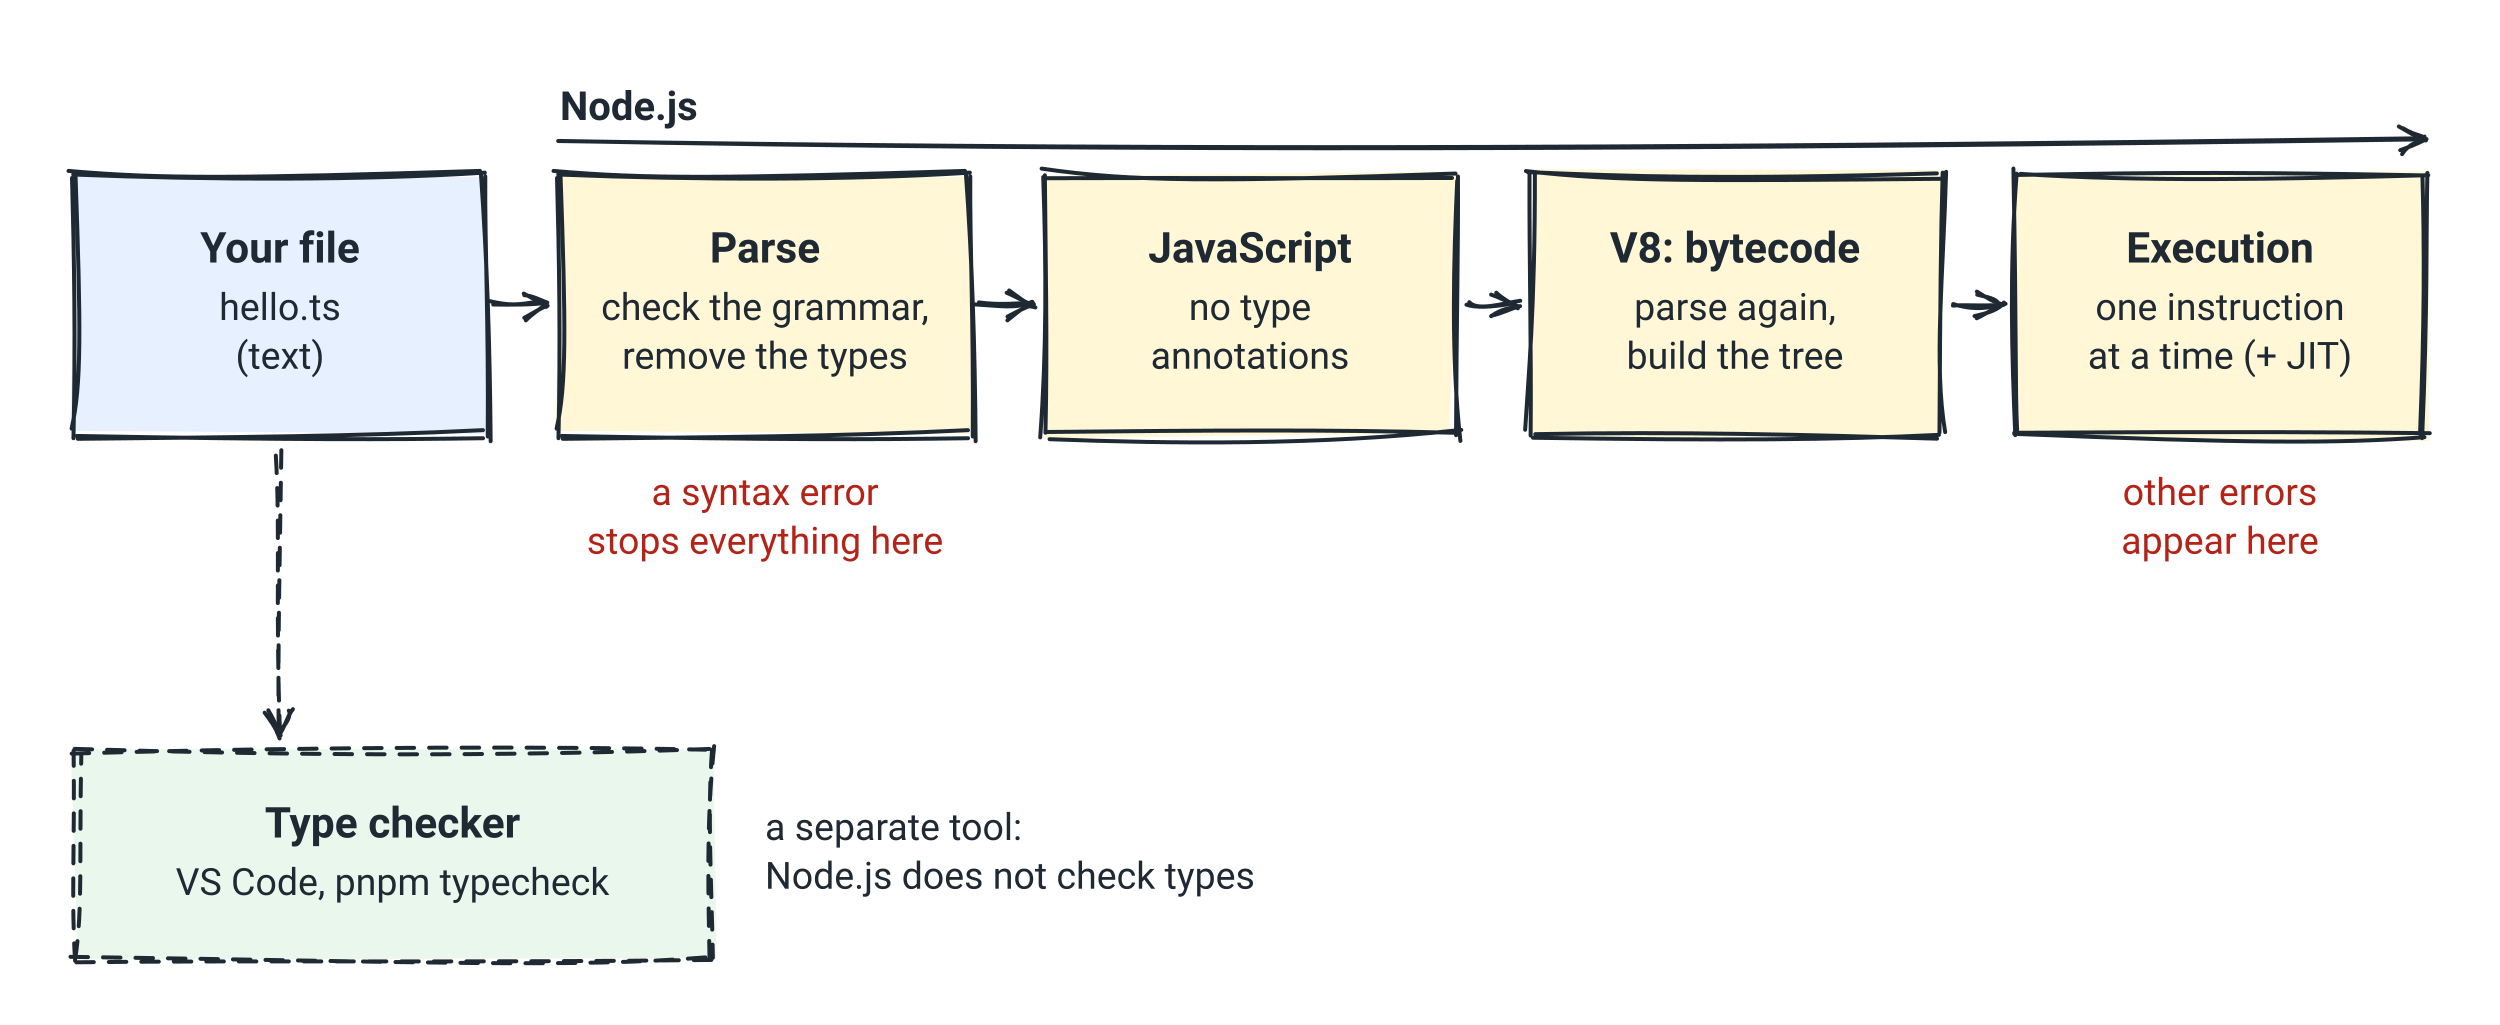
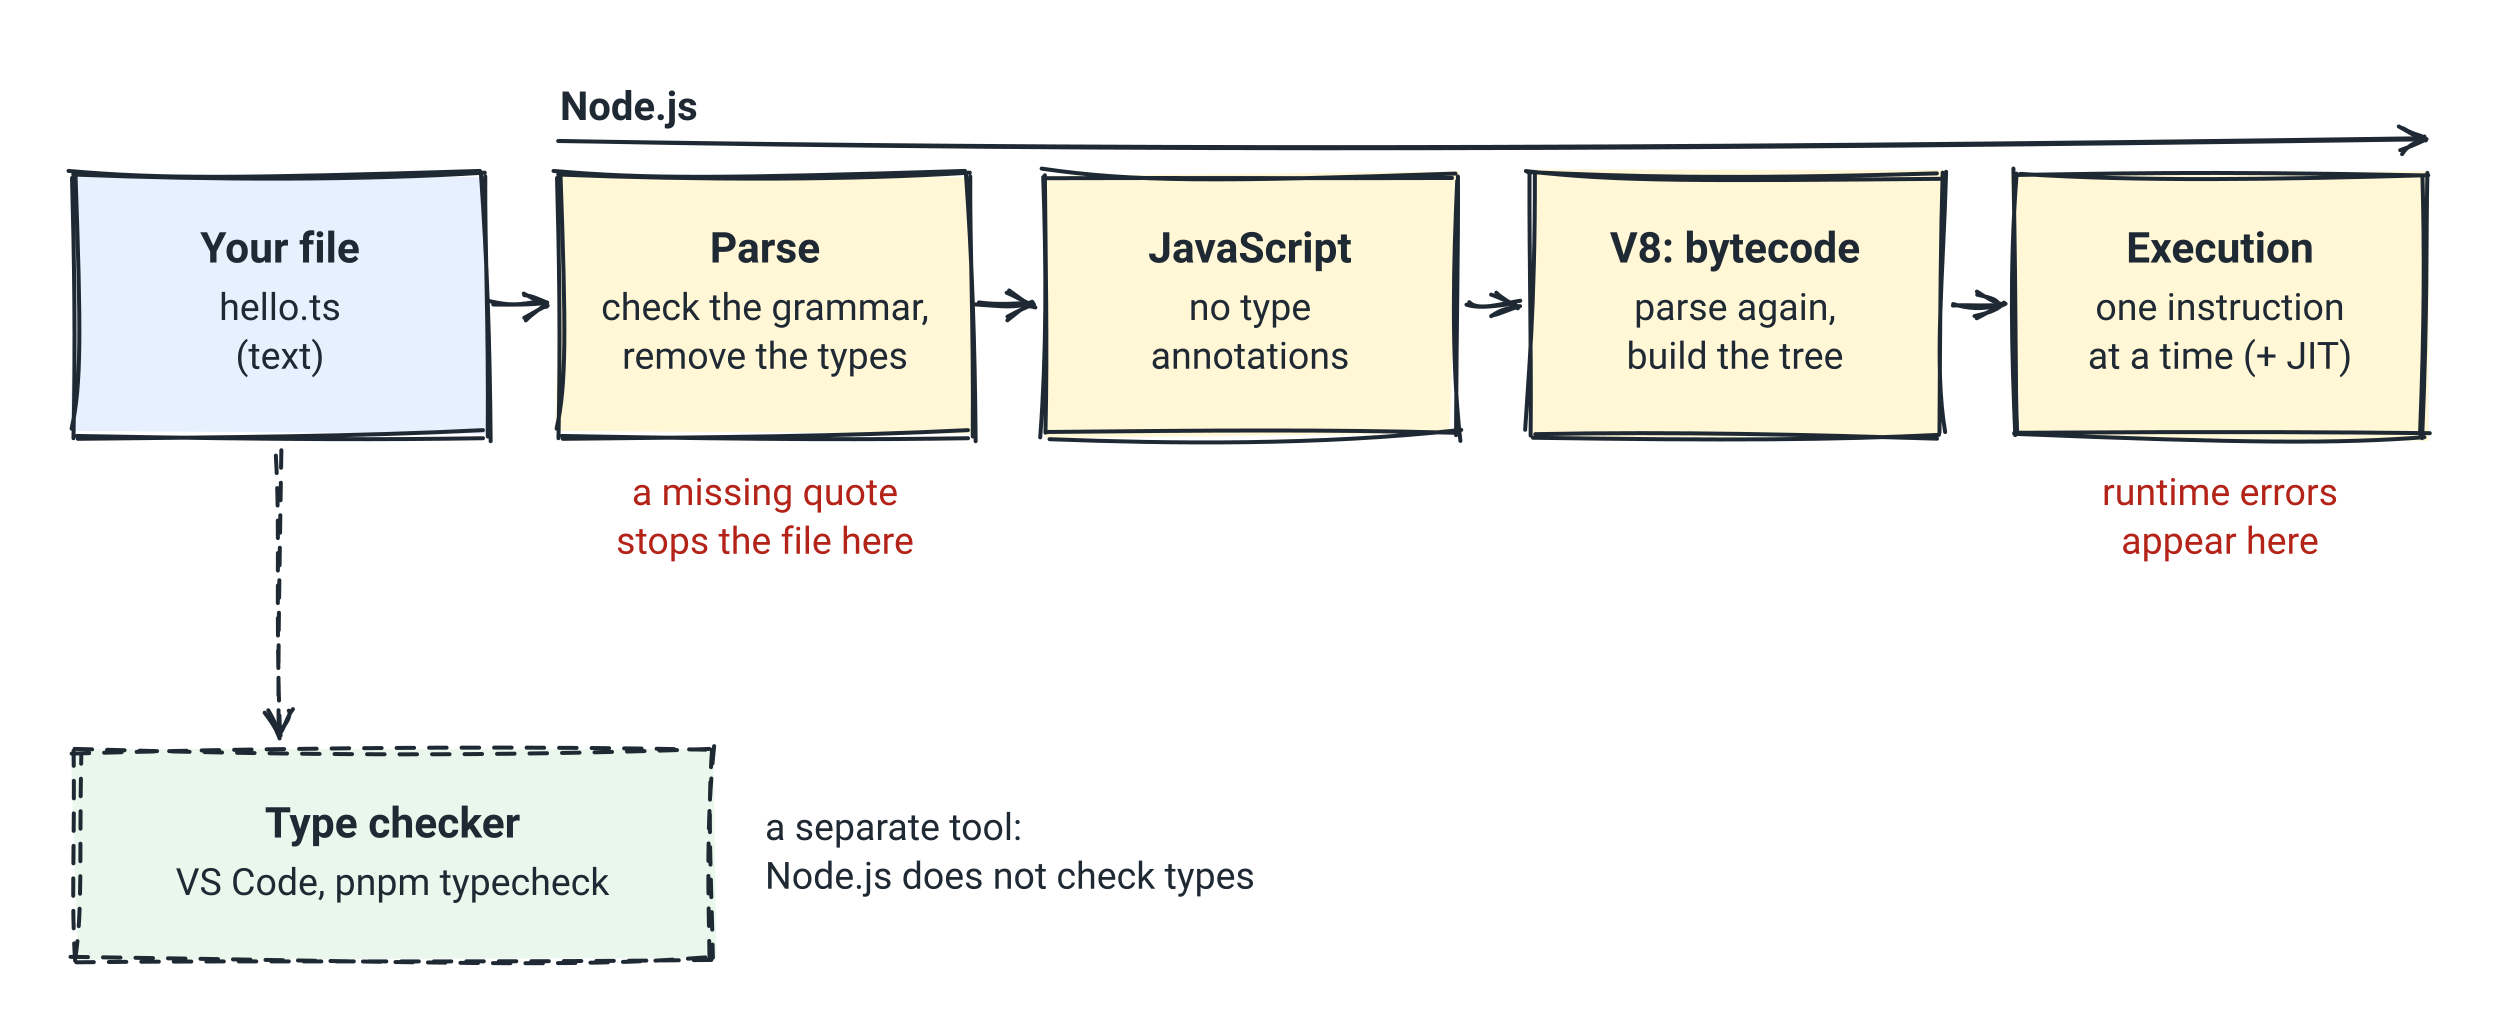
<svg xmlns="http://www.w3.org/2000/svg" viewBox="0 0 1000 410" width="1000" height="410" font-family="system-ui, -apple-system, 'Segoe UI', Roboto, sans-serif">
  <rect width="1000" height="410" fill="#ffffff" />
  <path d="M31.037 69.937 L193.115 70.88 L196.309 173.53 L28.023 172.346" stroke="none" stroke-width="0" fill="#e7f0ff" stroke-linecap="round" stroke-linejoin="round" />
  <path d="M27.401 68.371 C65.095 71.672, 95.713 71.343, 191.978 68.37 M29.297 69.808 C86.111 72.107, 145.41 72.123, 193.919 69.051 M192.384 69.68 C194.846 104.337, 195.939 137.752, 196.254 176.489 M194.109 70.527 C193.933 98.965, 195.447 128.233, 195.103 174.605 M193.18 172.058 C142.185 174.609, 92.695 174.863, 31.112 175.528 M193.215 175.292 C155.253 175.851, 117.548 175.98, 30.744 174.381 M28.643 171.439 C32.565 154.095, 32.4 132.444, 30.185 69.425 M29.383 175.284 C30.243 137.227, 29.648 101.562, 28.811 71.191" stroke="#1f2933" stroke-width="1.6" fill="none" stroke-linecap="round" stroke-linejoin="round" />
  <text x="112" y="105" font-size="17" font-weight="700" fill="#1f2933" text-anchor="middle">Your file</text>
  <text x="112" y="128" font-size="15" font-weight="400" fill="#1f2933" text-anchor="middle">hello.ts</text>
  <text x="112" y="147.5" font-size="15" font-weight="400" fill="#1f2933" text-anchor="middle">(text)</text>
  <path d="M225.037 69.937 L387.115 70.88 L390.309 173.53 L222.023 172.346" stroke="none" stroke-width="0" fill="#fff7d6" stroke-linecap="round" stroke-linejoin="round" />
  <path d="M221.401 68.371 C259.095 71.672, 289.713 71.343, 385.978 68.37 M223.297 69.808 C280.111 72.107, 339.41 72.123, 387.919 69.051 M386.384 69.68 C388.846 104.337, 389.939 137.752, 390.254 176.489 M388.109 70.527 C387.933 98.965, 389.447 128.233, 389.103 174.605 M387.18 172.058 C336.185 174.609, 286.695 174.863, 225.112 175.528 M387.215 175.292 C349.253 175.851, 311.548 175.98, 224.744 174.381 M222.643 171.439 C226.565 154.095, 226.4 132.444, 224.185 69.425 M223.383 175.284 C224.243 137.227, 223.648 101.562, 222.811 71.191" stroke="#1f2933" stroke-width="1.6" fill="none" stroke-linecap="round" stroke-linejoin="round" />
  <text x="306" y="105" font-size="17" font-weight="700" fill="#1f2933" text-anchor="middle">Parse</text>
  <text x="306" y="128" font-size="15" font-weight="400" fill="#1f2933" text-anchor="middle">check the grammar,</text>
  <text x="306" y="147.5" font-size="15" font-weight="400" fill="#1f2933" text-anchor="middle">remove the types</text>
  <path d="M195.401 120.371 C204.491 122.375, 206.504 122.046, 216.978 120.37 M197.297 121.808 C204.138 121.925, 213.464 121.941, 218.919 121.051" stroke="#1f2933" stroke-width="1.6" fill="none" stroke-linecap="round" stroke-linejoin="round" />
  <path d="M218.111 121.824 C215.643 123.918, 213.049 125.392, 210.335 128.153 M219.06 122.29 C216.035 123.298, 214.107 124.783, 209.702 127.118" stroke="#1f2933" stroke-width="1.6" fill="none" stroke-linecap="round" stroke-linejoin="round" />
  <path d="M218.549 120.932 C215.383 119.695, 213.031 118.353, 209.707 118.056 M218.568 122.711 C216.243 120.907, 214.084 119.871, 209.505 117.425" stroke="#1f2933" stroke-width="1.6" fill="none" stroke-linecap="round" stroke-linejoin="round" />
  <path d="M417.79 70.31 L583.732 68.547 L579.755 173.249 L418.311 175.316" stroke="none" stroke-width="0" fill="#fff7d6" stroke-linecap="round" stroke-linejoin="round" />
  <path d="M416.643 67.439 C453.13 72.813, 487.022 72.759, 582.185 69.425 M417.383 71.284 C475.544 71.059, 531.753 71.415, 580.811 71.191 M582.88 72.309 C581.491 103.371, 580.306 142.573, 584.161 176.373 M583.18 70.605 C583.36 99.927, 582.579 128.285, 582.419 174.07 M584.507 171.961 C526.959 178.263, 468.395 177.509, 419.82 175.682 M581.597 173.102 C532.537 171.772, 483.082 172.141, 418.763 172.795 M416.08 174.951 C418.657 141.058, 418.536 106.485, 417.284 70.829 M418.178 173.09 C419.019 138.119, 418.21 104.39, 417.948 70.104" stroke="#1f2933" stroke-width="1.6" fill="none" stroke-linecap="round" stroke-linejoin="round" />
  <text x="500" y="105" font-size="17" font-weight="700" fill="#1f2933" text-anchor="middle">JavaScript</text>
  <text x="500" y="128" font-size="15" font-weight="400" fill="#1f2933" text-anchor="middle">no type</text>
  <text x="500" y="147.5" font-size="15" font-weight="400" fill="#1f2933" text-anchor="middle">annotations</text>
  <path d="M390.018 121.771 C400.156 122.314, 406.636 123.686, 412.858 120.682 M391.57 120.965 C399.832 122.14, 407.333 121.241, 413.179 121.105" stroke="#1f2933" stroke-width="1.6" fill="none" stroke-linecap="round" stroke-linejoin="round" />
  <path d="M414.151 122.989 C409.811 121.743, 409.836 122.805, 402.943 128.144 M413.552 121.704 C410.162 122.939, 407.381 124.34, 403.003 126.645" stroke="#1f2933" stroke-width="1.6" fill="none" stroke-linecap="round" stroke-linejoin="round" />
  <path d="M412.594 122.439 C410.025 120.793, 406.624 118.405, 403.652 116.185 M413.458 122.095 C410.049 120.913, 405.823 118.364, 402.658 117.099" stroke="#1f2933" stroke-width="1.6" fill="none" stroke-linecap="round" stroke-linejoin="round" />
  <path d="M614.037 67.692 L776.834 68.019 L776.52 174.055 L612.609 175.378" stroke="none" stroke-width="0" fill="#fff7d6" stroke-linecap="round" stroke-linejoin="round" />
  <path d="M610.346 68.42 C647.256 72.748, 680.659 72.34, 777.208 71.519 M611.097 68.842 C650.618 70.535, 688.831 71.921, 774.748 69.348 M778.449 68.728 C777.327 109.42, 773.432 146.191, 778.074 172.84 M777.069 69.052 C776.324 94.062, 776.092 120.263, 775.79 172.982 M774.814 175.466 C725.569 173.958, 671.051 172.535, 614.102 173.667 M775.579 173.945 C734.033 175.964, 691.445 176.269, 613.178 175.102 M610.057 171.909 C611.263 151.941, 614.051 124.125, 613.953 69.016 M612.248 174.247 C612.606 139.665, 611.659 104.449, 611.8 69.699" stroke="#1f2933" stroke-width="1.6" fill="none" stroke-linecap="round" stroke-linejoin="round" />
  <text x="694" y="105" font-size="17" font-weight="700" fill="#1f2933" text-anchor="middle">V8: bytecode</text>
  <text x="694" y="128" font-size="15" font-weight="400" fill="#1f2933" text-anchor="middle">parse again,</text>
  <text x="694" y="147.5" font-size="15" font-weight="400" fill="#1f2933" text-anchor="middle">build the tree</text>
  <path d="M587.719 120.865 C590.861 124.526, 600.687 121.447, 608.101 120.299 M586.591 121.883 C590.357 123.111, 595.855 123.004, 605.954 121.263" stroke="#1f2933" stroke-width="1.6" fill="none" stroke-linecap="round" stroke-linejoin="round" />
  <path d="M608.035 122.456 C604.194 123.266, 600.891 123.291, 596.453 126.485 M607.447 122.651 C604.172 123.459, 600.641 125.431, 596.629 126.262" stroke="#1f2933" stroke-width="1.6" fill="none" stroke-linecap="round" stroke-linejoin="round" />
  <path d="M607.132 123.339 C603.05 120.232, 600.498 119.115, 598.522 117.076 M607.39 122.67 C603.43 120.81, 598.616 118.494, 596.431 117.843" stroke="#1f2933" stroke-width="1.6" fill="none" stroke-linecap="round" stroke-linejoin="round" />
  <path d="M804.306 70.537 L971.603 68.336 L971.488 176.385 L808.008 174.573" stroke="none" stroke-width="0" fill="#fff7d6" stroke-linecap="round" stroke-linejoin="round" />
  <path d="M808.172 69.551 C855.349 72.683, 909.665 71.803, 971.308 70.078 M805.746 69.995 C841.626 69.578, 877.018 68.308, 969.655 70.159 M968.977 70.129 C969.777 100.465, 969.782 128.982, 968.012 173.552 M970.955 69.17 C970.351 96.264, 971.116 122.445, 968.841 175.273 M971.916 173.268 C933.796 172.89, 898.19 172.564, 805.699 173.117 M969.761 174.879 C935.766 177.48, 898.711 177.36, 805.699 173.53 M806.861 172.469 C806.014 154.668, 806.606 132.922, 805.366 67.433 M806.112 174.056 C804.719 141.683, 803.725 107.986, 806.653 69.469" stroke="#1f2933" stroke-width="1.6" fill="none" stroke-linecap="round" stroke-linejoin="round" />
  <text x="888" y="105" font-size="17" font-weight="700" fill="#1f2933" text-anchor="middle">Execution</text>
  <text x="888" y="128" font-size="15" font-weight="400" fill="#1f2933" text-anchor="middle">one instruction</text>
  <text x="888" y="147.5" font-size="15" font-weight="400" fill="#1f2933" text-anchor="middle">at a time (+ JIT)</text>
  <path d="M781.289 121.598 C786.798 123.447, 793.589 124.047, 799.978 121.812 M781.159 122.23 C787.572 121.769, 796.436 122.771, 802.232 121.511" stroke="#1f2933" stroke-width="1.6" fill="none" stroke-linecap="round" stroke-linejoin="round" />
  <path d="M801.555 121.035 C799.809 123.701, 795.545 125.184, 789.806 126.416 M800.856 122.125 C797.616 123.15, 794.983 125.246, 790.679 127.3" stroke="#1f2933" stroke-width="1.6" fill="none" stroke-linecap="round" stroke-linejoin="round" />
  <path d="M799.75 122.324 C799.213 119.943, 797.149 119.246, 790.884 117.871 M801.584 121.876 C797.245 120.88, 794.451 118.914, 790.756 116.631" stroke="#1f2933" stroke-width="1.6" fill="none" stroke-linecap="round" stroke-linejoin="round" />
  <text x="224" y="48" font-size="16" font-weight="700" fill="#1f2933" text-anchor="start">Node.js</text>
  <path d="M223.27 56.408 C432.748 59.782, 639.694 59.935, 969.125 55.298 M223.87 56.374 C450.813 60.785, 677.551 59.929, 969.648 55.733" stroke="#1f2933" stroke-width="1.6" fill="none" stroke-linecap="round" stroke-linejoin="round" />
  <path d="M969.798 54.616 C968.168 56.767, 963.569 57.168, 960.837 61.667 M970.614 55.637 C965.794 58.048, 963.586 58.795, 960.081 60.075" stroke="#1f2933" stroke-width="1.6" fill="none" stroke-linecap="round" stroke-linejoin="round" />
  <path d="M970.319 56.19 C969.44 53.643, 966.883 54.795, 961.149 51.271 M969.484 55.954 C967.123 55.126, 963.492 52.78, 959.52 50.578" stroke="#1f2933" stroke-width="1.6" fill="none" stroke-linecap="round" stroke-linejoin="round" />
-   <text x="306" y="202" font-size="15" font-weight="400" fill="#b42318" text-anchor="middle">a syntax error</text>
-   <text x="306" y="221.5" font-size="15" font-weight="400" fill="#b42318" text-anchor="middle">stops everything here</text>
-   <text x="888" y="202" font-size="15" font-weight="400" fill="#b42318" text-anchor="middle">other errors</text>
+   <text x="306" y="202" font-size="15" font-weight="400" fill="#b42318" text-anchor="middle">a missing quote</text>
+   <text x="306" y="221.5" font-size="15" font-weight="400" fill="#b42318" text-anchor="middle">stops the file here</text>
+   <text x="888" y="202" font-size="15" font-weight="400" fill="#b42318" text-anchor="middle">runtime errors</text>
  <text x="888" y="221.5" font-size="15" font-weight="400" fill="#b42318" text-anchor="middle">appear here</text>
  <path d="M110.338 182.233 C112.143 213.212, 110.125 242.79, 112.041 294.342 M112.541 180.101 C112.007 217.954, 111.09 256.646, 111.474 293.014" stroke="#1f2933" stroke-width="1.6" fill="none" stroke-dasharray="7 6" stroke-linecap="round" stroke-linejoin="round" />
  <path d="M111.838 295.377 C110.478 291.045, 107.365 287.111, 105.853 285.068 M112.256 294.202 C110.458 289.865, 108.575 286.209, 107.317 284.119" stroke="#1f2933" stroke-width="1.6" fill="none" stroke-linecap="round" stroke-linejoin="round" />
  <path d="M110.796 292.843 C114.646 290.367, 116.638 285.769, 115.513 284.267 M111.485 294.245 C113.998 290.942, 114.836 286.472, 117.173 283.657" stroke="#1f2933" stroke-width="1.6" fill="none" stroke-linecap="round" stroke-linejoin="round" />
  <path d="M28.274 299.665 L285.401 299.755 L286.599 383.206 L31.228 383.814" stroke="none" stroke-width="0" fill="#e9f7ec" stroke-linecap="round" stroke-linejoin="round" />
  <path d="M28.669 301.448 C131.61 298.406, 230.955 298.685, 282.237 299.873 M29.839 299.55 C114.233 302.133, 198.841 302.768, 284.689 299.546 M285.655 298.452 C282.31 330.305, 283.458 360.141, 283.825 384.239 M284.818 299.877 C282.977 325.42, 284.5 350.624, 285.154 383.098 M282.121 382.956 C229.619 387.221, 172.699 384.764, 27.927 382.728 M284.524 383.98 C192.938 385.125, 101.345 384.06, 29.596 384.927 M30.106 383.395 C33.154 363.834, 31.658 341.152, 32.516 302.46 M30.049 384.32 C28.486 361.009, 29.9 339.485, 29.458 300.287" stroke="#1f2933" stroke-width="1.6" fill="none" stroke-dasharray="7 6" stroke-linecap="round" stroke-linejoin="round" />
  <text x="157" y="335" font-size="17" font-weight="700" fill="#1f2933" text-anchor="middle">Type checker</text>
  <text x="157" y="358" font-size="15" font-weight="400" fill="#1f2933" text-anchor="middle">VS Code, pnpm typecheck</text>
  <text x="306" y="336" font-size="15" font-weight="400" fill="#1f2933" text-anchor="start">a separate tool:</text>
  <text x="306" y="355.5" font-size="15" font-weight="400" fill="#1f2933" text-anchor="start">Node.js does not check types</text>
</svg>
